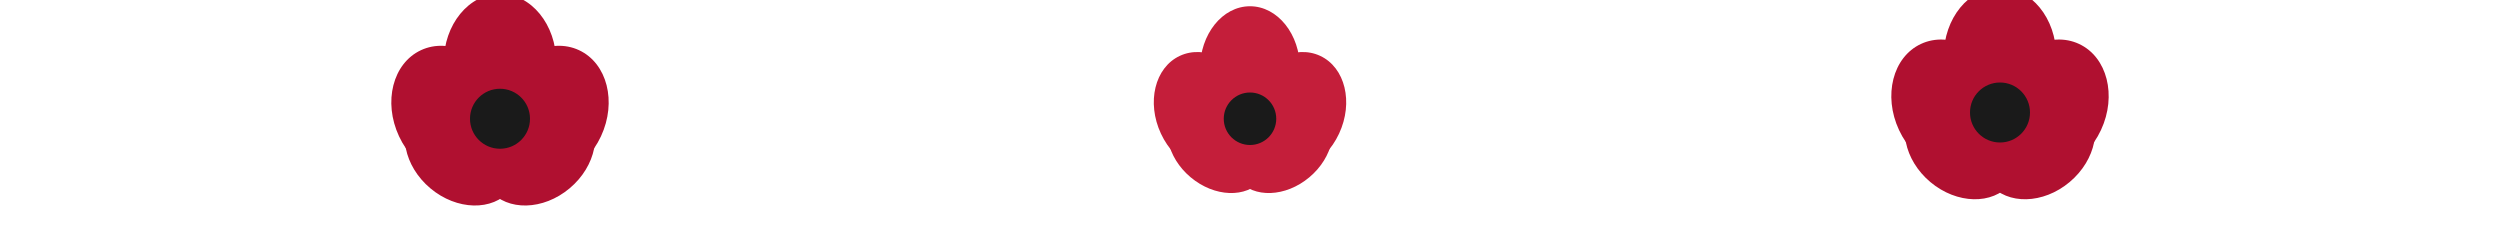
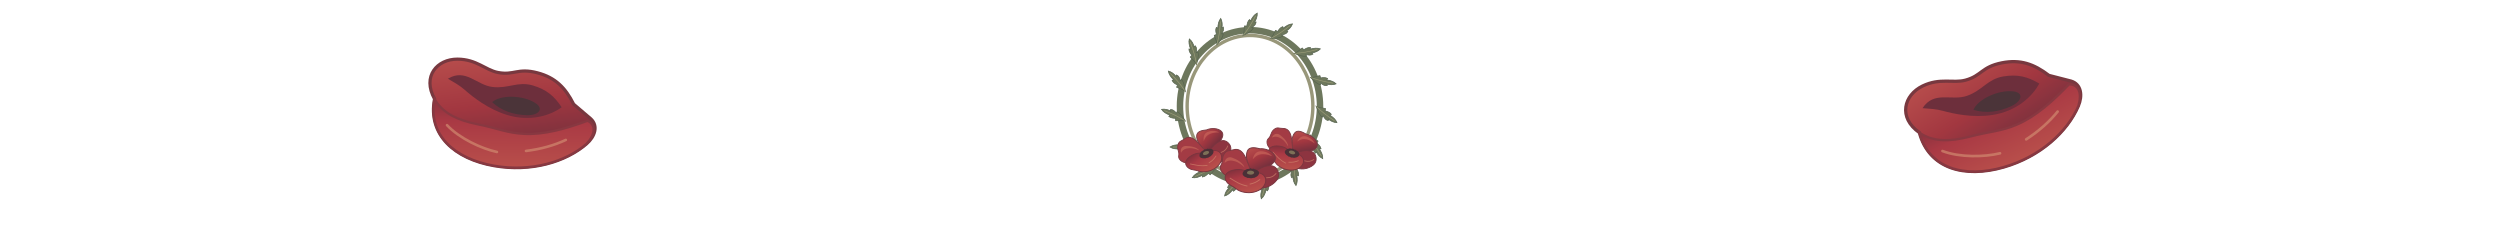
<svg xmlns="http://www.w3.org/2000/svg" viewBox="0 0 400 36" fill="none" aria-hidden="true">
-   <g transform="translate(80,5)">
-     <g fill="#b01030">
-       <ellipse cx="-8" cy="13" rx="9" ry="11" transform="rotate(-25 -8 13)" />
-       <ellipse cx="8" cy="13" rx="9" ry="11" transform="rotate(25 8 13)" />
-       <ellipse cx="0" cy="5" rx="9" ry="11" />
-       <ellipse cx="-6" cy="19" rx="8" ry="10" transform="rotate(-50 -6 19)" />
-       <ellipse cx="6" cy="19" rx="8" ry="10" transform="rotate(50 6 19)" />
+   <defs>
+     <linearGradient id="rem-upper-petal" x2=".62" y2="1">
+       <stop stop-color="#bb514e" />
+       <stop offset=".47" stop-color="#a23740" />
+       <stop offset="1" stop-color="#612d3c" />
+     </linearGradient>
+     <linearGradient id="rem-lower-petal" x2=".56" y2="1">
+       <stop stop-color="#762e3a" />
+       <stop offset=".42" stop-color="#a93944" />
+       <stop offset="1" stop-color="#b9504b" />
+     </linearGradient>
+   </defs>
+   <g transform="translate(81 19) rotate(13) scale(0.58)">
+     <path d="M-20.5-.87c-4.8-5.35-1.77-10.87 3.67-12.12 5.2-1.18 8.18 1.2 11.72 1.07 4.55-.17 4.99-2.53 10.66-2.36 5.1.16 8.41 2.25 11.67 6.19l5.51 2.86c2.5 1.43 2.23 4.51.39 7.02-4.48 6.1-13.11 11.03-23.45 11.58-11.08.6-19.81-4.17-20.17-14.24Z" fill="url(#rem-upper-petal)" stroke="#78383f" stroke-width=".89" />
+     <path d="M-18.17-7.14c4.12-4.0 8.11-.04 12.53-.55 4.4-.5 6.37-3.15 10.72-2.91 3.96.26 6.36 1.49 9.1 4.07-2.55 2.98-7.65 5.96-14.34 5.45-5.37-.41-10.15-2.68-12.82-4.12-1.62-.88-3.36-1.37-5.19-1.94Z" fill="#6d2f3c" />
+     <path d="M-4.82-3.58c1.66-2.49 7.8-3.89 11.73-2.43 2.72 1 1.56 3.12-1.52 3.76-3.65.76-7.13.42-10.21-1.33Z" fill="#4b3439" />
+     <path d="M-20.5-.87c3.05 3.36 7.62 4.29 13.08 4.13 5.83-.16 8.59.53 13.2-.31C11.07 2 16.46-.87 21.98-4.5c2.55.55 2.98 3.13 1.14 6.29-4.48 6.1-13.11 11.03-23.45 11.58-11.08.6-19.81-4.17-20.17-14.24Z" fill="url(#rem-lower-petal)" stroke="#883841" stroke-width=".64" />
+     <path d="M-15.52 5.4c4.11 2.77 10.67 4.17 15.07 4.11m7.76-2.08c3.88-1.42 7.18-3.22 10.01-5.43" stroke="#d18a70" stroke-opacity=".69" stroke-width=".72" stroke-linecap="round" />
+   </g>
+   <g transform="translate(200 17) rotate(0) scale(0.94)">
+     <ellipse rx="11.92" ry="12.95" stroke="#6d775d" stroke-width="1.1" />
+     <ellipse rx="10.7" ry="12.05" stroke="#98977a" stroke-width=".58" />
+     <g transform="translate(11.25 0.0) rotate(65) scale(0.18)">
+       <path d="M0 0c2.94-2.04 4.05-5.39 5.76-7.16l1.91 1.26c1.25-1.66 3.11-3.57 5.32-3.98l.26 1.59c3.03-1.98 6.09-3.28 9.21-3.06-1.46 2.77-3.84 4.71-6.58 6l1.28.73c-1.55 1.96-3.29 2.17-6.17 2.36l.78 1.38C7.7.88 4.57.08 0 0Z" fill="#6e785c" stroke="#56634f" stroke-width=".66" />
+       <path d="M.23-.13C7.16-2.66 12.29-5.35 19.66-9.87" stroke="#9d9d7a" stroke-width=".58" stroke-linecap="round" />
    </g>
-     <circle cx="0" cy="14" r="4.8" fill="#1a1a1a" />
+     <g transform="translate(10.27739 4.921513) rotate(89) scale(0.18)">
+       <path d="M0 0c2.94-2.04 4.05-5.39 5.76-7.16l1.91 1.26c1.25-1.66 3.11-3.57 5.32-3.98l.26 1.59c3.03-1.98 6.09-3.28 9.21-3.06-1.46 2.77-3.84 4.71-6.58 6l1.28.73c-1.55 1.96-3.29 2.17-6.17 2.36l.78 1.38C7.7.88 4.57.08 0 0Z" fill="#6e785c" stroke="#56634f" stroke-width=".66" />
+       <path d="M.23-.13C7.16-2.66 12.29-5.35 19.66-9.87" stroke="#9d9d7a" stroke-width=".58" stroke-linecap="round" />
+     </g>
+     <g transform="translate(7.527719 8.992052) rotate(113) scale(0.18)">
+       <path d="M0 0c2.94-2.04 4.05-5.39 5.76-7.16l1.91 1.26c1.25-1.66 3.11-3.57 5.32-3.98l.26 1.59c3.03-1.98 6.09-3.28 9.21-3.06-1.46 2.77-3.84 4.71-6.58 6l1.28.73c-1.55 1.96-3.29 2.17-6.17 2.36l.78 1.38C7.7.88 4.57.08 0 0Z" fill="#6e785c" stroke="#56634f" stroke-width=".66" />
+       <path d="M.23-.13C7.16-2.66 12.29-5.35 19.66-9.87" stroke="#9d9d7a" stroke-width=".58" stroke-linecap="round" />
+     </g>
+     <g transform="translate(3.476441 11.50778) rotate(137) scale(0.18)">
+       <path d="M0 0c2.94-2.04 4.05-5.39 5.76-7.16l1.91 1.26c1.25-1.66 3.11-3.57 5.32-3.98l.26 1.59c3.03-1.98 6.09-3.28 9.21-3.06-1.46 2.77-3.84 4.71-6.58 6l1.28.73c-1.55 1.96-3.29 2.17-6.17 2.36l.78 1.38C7.7.88 4.57.08 0 0Z" fill="#6e785c" stroke="#56634f" stroke-width=".66" />
+       <path d="M.23-.13C7.16-2.66 12.29-5.35 19.66-9.87" stroke="#9d9d7a" stroke-width=".58" stroke-linecap="round" />
+     </g>
+     <g transform="translate(-1.175945 12.03371) rotate(161) scale(0.18)">
+       <path d="M0 0c2.94-2.04 4.05-5.39 5.76-7.16l1.91 1.26c1.25-1.66 3.11-3.57 5.32-3.98l.26 1.59c3.03-1.98 6.09-3.28 9.21-3.06-1.46 2.77-3.84 4.71-6.58 6l1.28.73c-1.55 1.96-3.29 2.17-6.17 2.36l.78 1.38C7.7.88 4.57.08 0 0Z" fill="#6e785c" stroke="#56634f" stroke-width=".66" />
+       <path d="M.23-.13C7.16-2.66 12.29-5.35 19.66-9.87" stroke="#9d9d7a" stroke-width=".58" stroke-linecap="round" />
+     </g>
+     <g transform="translate(-5.625 10.47891) rotate(185) scale(0.18)">
+       <path d="M0 0c2.94-2.04 4.05-5.39 5.76-7.16l1.91 1.26c1.25-1.66 3.11-3.57 5.32-3.98l.26 1.59c3.03-1.98 6.09-3.28 9.21-3.06-1.46 2.77-3.84 4.71-6.58 6l1.28.73c-1.55 1.96-3.29 2.17-6.17 2.36l.78 1.38C7.7.88 4.57.08 0 0Z" fill="#6e785c" stroke="#56634f" stroke-width=".66" />
+       <path d="M.23-.13C7.16-2.66 12.29-5.35 19.66-9.87" stroke="#9d9d7a" stroke-width=".58" stroke-linecap="round" />
+     </g>
+     <g transform="translate(-9.101441 7.112202) rotate(209) scale(0.18)">
+       <path d="M0 0c2.94-2.04 4.05-5.39 5.76-7.16l1.91 1.26c1.25-1.66 3.11-3.57 5.32-3.98l.26 1.59c3.03-1.98 6.09-3.28 9.21-3.06-1.46 2.77-3.84 4.71-6.58 6l1.28.73c-1.55 1.96-3.29 2.17-6.17 2.36l.78 1.38C7.7.88 4.57.08 0 0Z" fill="#6e785c" stroke="#56634f" stroke-width=".66" />
+       <path d="M.23-.13C7.16-2.66 12.29-5.35 19.66-9.87" stroke="#9d9d7a" stroke-width=".58" stroke-linecap="round" />
+     </g>
+     <g transform="translate(-11.00416 2.515731) rotate(233) scale(0.18)">
+       <path d="M0 0c2.94-2.04 4.05-5.39 5.76-7.16l1.91 1.26c1.25-1.66 3.11-3.57 5.32-3.98l.26 1.59c3.03-1.98 6.09-3.28 9.21-3.06-1.46 2.77-3.84 4.71-6.58 6l1.28.73c-1.55 1.96-3.29 2.17-6.17 2.36l.78 1.38C7.7.88 4.57.08 0 0Z" fill="#6e785c" stroke="#56634f" stroke-width=".66" />
+       <path d="M.23-.13C7.16-2.66 12.29-5.35 19.66-9.87" stroke="#9d9d7a" stroke-width=".58" stroke-linecap="round" />
+     </g>
+     <g transform="translate(-11.00416 -2.515731) rotate(257) scale(0.18)">
+       <path d="M0 0c2.94-2.04 4.05-5.39 5.76-7.16l1.91 1.26c1.25-1.66 3.11-3.57 5.32-3.98l.26 1.59c3.03-1.98 6.09-3.28 9.21-3.06-1.46 2.77-3.84 4.71-6.58 6l1.28.73c-1.55 1.96-3.29 2.17-6.17 2.36l.78 1.38C7.7.88 4.57.08 0 0Z" fill="#6e785c" stroke="#56634f" stroke-width=".66" />
+       <path d="M.23-.13C7.16-2.66 12.29-5.35 19.66-9.87" stroke="#9d9d7a" stroke-width=".58" stroke-linecap="round" />
+     </g>
+     <g transform="translate(-9.101441 -7.112202) rotate(281) scale(0.18)">
+       <path d="M0 0c2.94-2.04 4.05-5.39 5.76-7.16l1.91 1.26c1.25-1.66 3.11-3.57 5.32-3.98l.26 1.59c3.03-1.98 6.09-3.28 9.21-3.06-1.46 2.77-3.84 4.71-6.58 6l1.28.73c-1.55 1.96-3.29 2.17-6.17 2.36l.78 1.38C7.7.88 4.57.08 0 0Z" fill="#6e785c" stroke="#56634f" stroke-width=".66" />
+       <path d="M.23-.13C7.16-2.66 12.29-5.35 19.66-9.87" stroke="#9d9d7a" stroke-width=".58" stroke-linecap="round" />
+     </g>
+     <g transform="translate(-5.625 -10.47891) rotate(305) scale(0.18)">
+       <path d="M0 0c2.94-2.04 4.05-5.39 5.76-7.16l1.91 1.26c1.25-1.66 3.11-3.57 5.32-3.98l.26 1.59c3.03-1.98 6.09-3.28 9.21-3.06-1.46 2.77-3.84 4.71-6.58 6l1.28.73c-1.55 1.96-3.29 2.17-6.17 2.36l.78 1.38C7.7.88 4.57.08 0 0Z" fill="#6e785c" stroke="#56634f" stroke-width=".66" />
+       <path d="M.23-.13C7.16-2.66 12.29-5.35 19.66-9.87" stroke="#9d9d7a" stroke-width=".58" stroke-linecap="round" />
+     </g>
+     <g transform="translate(-1.175945 -12.03371) rotate(329) scale(0.18)">
+       <path d="M0 0c2.94-2.04 4.05-5.39 5.76-7.16l1.91 1.26c1.25-1.66 3.11-3.57 5.32-3.98l.26 1.59c3.03-1.98 6.09-3.28 9.21-3.06-1.46 2.77-3.84 4.71-6.58 6l1.28.73c-1.55 1.96-3.29 2.17-6.17 2.36l.78 1.38C7.7.88 4.57.08 0 0Z" fill="#6e785c" stroke="#56634f" stroke-width=".66" />
+       <path d="M.23-.13C7.16-2.66 12.29-5.35 19.66-9.87" stroke="#9d9d7a" stroke-width=".58" stroke-linecap="round" />
+     </g>
+     <g transform="translate(3.476441 -11.50778) rotate(353) scale(0.18)">
+       <path d="M0 0c2.94-2.04 4.05-5.39 5.76-7.16l1.91 1.26c1.25-1.66 3.11-3.57 5.32-3.98l.26 1.59c3.03-1.98 6.09-3.28 9.21-3.06-1.46 2.77-3.84 4.71-6.58 6l1.28.73c-1.55 1.96-3.29 2.17-6.17 2.36l.78 1.38C7.7.88 4.57.08 0 0Z" fill="#6e785c" stroke="#56634f" stroke-width=".66" />
+       <path d="M.23-.13C7.16-2.66 12.29-5.35 19.66-9.87" stroke="#9d9d7a" stroke-width=".58" stroke-linecap="round" />
+     </g>
+     <g transform="translate(7.527719 -8.992052) rotate(377) scale(0.18)">
+       <path d="M0 0c2.94-2.04 4.05-5.39 5.76-7.16l1.91 1.26c1.25-1.66 3.11-3.57 5.32-3.98l.26 1.59c3.03-1.98 6.09-3.28 9.21-3.06-1.46 2.77-3.84 4.71-6.58 6l1.28.73c-1.55 1.96-3.29 2.17-6.17 2.36l.78 1.38C7.7.88 4.57.08 0 0Z" fill="#6e785c" stroke="#56634f" stroke-width=".66" />
+       <path d="M.23-.13C7.16-2.66 12.29-5.35 19.66-9.87" stroke="#9d9d7a" stroke-width=".58" stroke-linecap="round" />
+     </g>
+     <g transform="translate(10.27739 -4.921513) rotate(401) scale(0.18)">
+       <path d="M0 0c2.94-2.04 4.05-5.39 5.76-7.16l1.91 1.26c1.25-1.66 3.11-3.57 5.32-3.98l.26 1.59c3.03-1.98 6.09-3.28 9.21-3.06-1.46 2.77-3.84 4.71-6.58 6l1.28.73c-1.55 1.96-3.29 2.17-6.17 2.36l.78 1.38C7.7.88 4.57.08 0 0Z" fill="#6e785c" stroke="#56634f" stroke-width=".66" />
+       <path d="M.23-.13C7.16-2.66 12.29-5.35 19.66-9.87" stroke="#9d9d7a" stroke-width=".58" stroke-linecap="round" />
+     </g>
+     <g transform="translate(-7.6 7.9) rotate(-18) scale(0.18)">
+       <path d="M-.36-3.25c-2.24-4.02-4.1-9.95-2.56-14.32 1.58-4.48 7.21-3.22 10.75-2.51 4.12-.61 10.7 1.51 12.75 5.45 2.67 5.13-4.48 9.38-10.05 12.57L1.16.73Z" fill="url(#rem-upper-petal)" stroke="#783941" stroke-width=".88" />
+       <path d="M1.45.24C-2.9-8.16-5.69-21.61-15-18.35c-3.22 1.13-5.13.02-7.35 3.38-2.37 3.57-.56 6.43-2.42 9.8-2.24 4.06 2.83 9.42 8.02 9.46L-.53 2.65Z" fill="#a33b44" stroke="#7f3840" stroke-width=".89" />
+       <path d="M-15.64-11.72c-3.5-1.13-6.32 1.46-6.21 4.71 2.28-2.26 4.99-2.7 8.72-1.75 2.85.72 5.58 2.57 8.37 5.04-1.53-4.05-6.93-6.73-10.88-8Z" fill="#c36358" opacity=".77" />
+       <path d="M7.87-17.96c4.21-.48 8.18 1.26 10.47 3.78-4.32-1.41-7.55-1.88-10.78-.95-2.07.59-4.18 2.32-5.61 4.25.52-3.56 2.35-6.67 5.92-7.08Z" fill="#ce6a5d" opacity=".60" />
+       <path d="M1.2.93c5.16-2.41 8.28-5.85 13.89-6.81 4.85-.82 7.64 1.4 8.96 5.2 1.16 3.32-.28 6.09-2.35 8.31-3.27 3.5-7.91 6.05-14.14 5.42-7.83-.79-9.25-6.06-6.36-12.12Z" fill="#8d3440" stroke="#78343e" stroke-width=".84" />
+       <path d="M.37 1.21c-5.34-2.92-9.34-4.01-15.56-2.09-5.58 1.72-7.53 5.94-4.11 10.17 2.18 2.7 5.14 3.04 7.89 5.25 3.7 2.98 10.54 3.77 15.43 2.35 6.29-1.83 9.16-5.5 9.59-9.38.51-4.64-3.67-7.66-8.21-7.08Z" fill="url(#rem-lower-petal)" stroke="#7a343e" stroke-width=".85" />
+       <path d="M-16.75 5.8c5.1 2.77 8.06 5.03 14.65 6.16m10.67-5.83c-2.68 2.12-4.73 3.26-8.14 4.09m13.83-5.84c3.66-.15 5.98-1.44 7.87-3.87" stroke="#d18a70" stroke-opacity=".64" stroke-width=".79" stroke-linecap="round" />
+       <path d="M-6.16.9C-4.88-3.42 2.75-3.8 6.47-1.55 9.55.31 6.98 4.52 2.05 5.08c-4.94.57-9.19-1.63-8.21-4.18Z" fill="#4b3037" />
+       <g transform="translate(0.65 1.05) rotate(-6) scale(0.91)">
+         <ellipse cx="5.70" cy="0.00" rx=".91" ry=".64" fill="#483239" transform="rotate(0 5.70 0.00)" />
+         <ellipse cx="4.94" cy="1.92" rx=".91" ry=".64" fill="#483239" transform="rotate(30 4.94 1.92)" />
+         <ellipse cx="2.85" cy="3.33" rx=".91" ry=".64" fill="#483239" transform="rotate(60 2.85 3.33)" />
+         <ellipse cx="0.00" cy="3.85" rx=".91" ry=".64" fill="#483239" transform="rotate(90 0.00 3.85)" />
+         <ellipse cx="-2.85" cy="3.33" rx=".91" ry=".64" fill="#483239" transform="rotate(120 -2.85 3.33)" />
+         <ellipse cx="-4.94" cy="1.92" rx=".91" ry=".64" fill="#483239" transform="rotate(150 -4.94 1.92)" />
+         <ellipse cx="-5.70" cy="0.00" rx=".91" ry=".64" fill="#483239" transform="rotate(180 -5.70 0.00)" />
+         <ellipse cx="-4.94" cy="-1.93" rx=".91" ry=".64" fill="#483239" transform="rotate(210 -4.94 -1.93)" />
+         <ellipse cx="-2.85" cy="-3.33" rx=".91" ry=".64" fill="#483239" transform="rotate(240 -2.85 -3.33)" />
+         <ellipse cx="-0.00" cy="-3.85" rx=".91" ry=".64" fill="#483239" transform="rotate(270 -0.00 -3.85)" />
+         <ellipse cx="2.85" cy="-3.33" rx=".91" ry=".64" fill="#483239" transform="rotate(300 2.85 -3.33)" />
+         <ellipse cx="4.94" cy="-1.93" rx=".91" ry=".64" fill="#483239" transform="rotate(330 4.94 -1.93)" />
+       </g>
+       <path d="M-2.42.22C-1.8-1.33 1.56-1.72 3.12-.41c1.18 1-.3 2.53-2.38 2.58C-1.2 2.21-2.97 1.61-2.42.22Z" fill="#7d7057" />
+     </g>
+     <g transform="translate(7.1 7.75) rotate(18) scale(0.18)">
+       <path d="M-.36-3.25c-2.24-4.02-4.1-9.95-2.56-14.32 1.58-4.48 7.21-3.22 10.75-2.51 4.12-.61 10.7 1.51 12.75 5.45 2.67 5.13-4.48 9.38-10.05 12.57L1.16.73Z" fill="url(#rem-upper-petal)" stroke="#783941" stroke-width=".88" />
+       <path d="M1.45.24C-2.9-8.16-5.69-21.61-15-18.35c-3.22 1.13-5.13.02-7.35 3.38-2.37 3.57-.56 6.43-2.42 9.8-2.24 4.06 2.83 9.42 8.02 9.46L-.53 2.65Z" fill="#a33b44" stroke="#7f3840" stroke-width=".89" />
+       <path d="M-15.64-11.72c-3.5-1.13-6.32 1.46-6.21 4.71 2.28-2.26 4.99-2.7 8.72-1.75 2.85.72 5.58 2.57 8.37 5.04-1.53-4.05-6.93-6.73-10.88-8Z" fill="#c36358" opacity=".77" />
+       <path d="M7.87-17.96c4.21-.48 8.18 1.26 10.47 3.78-4.32-1.41-7.55-1.88-10.78-.95-2.07.59-4.18 2.32-5.61 4.25.52-3.56 2.35-6.67 5.92-7.08Z" fill="#ce6a5d" opacity=".60" />
+       <path d="M1.2.93c5.16-2.41 8.28-5.85 13.89-6.81 4.85-.82 7.64 1.4 8.96 5.2 1.16 3.32-.28 6.09-2.35 8.31-3.27 3.5-7.91 6.05-14.14 5.42-7.83-.79-9.25-6.06-6.36-12.12Z" fill="#8d3440" stroke="#78343e" stroke-width=".84" />
+       <path d="M.37 1.21c-5.34-2.92-9.34-4.01-15.56-2.09-5.58 1.72-7.53 5.94-4.11 10.17 2.18 2.7 5.14 3.04 7.89 5.25 3.7 2.98 10.54 3.77 15.43 2.35 6.29-1.83 9.16-5.5 9.59-9.38.51-4.64-3.67-7.66-8.21-7.08Z" fill="url(#rem-lower-petal)" stroke="#7a343e" stroke-width=".85" />
+       <path d="M-16.75 5.8c5.1 2.77 8.06 5.03 14.65 6.16m10.67-5.83c-2.68 2.12-4.73 3.26-8.14 4.09m13.83-5.84c3.66-.15 5.98-1.44 7.87-3.87" stroke="#d18a70" stroke-opacity=".64" stroke-width=".79" stroke-linecap="round" />
+       <path d="M-6.16.9C-4.88-3.42 2.75-3.8 6.47-1.55 9.55.31 6.98 4.52 2.05 5.08c-4.94.57-9.19-1.63-8.21-4.18Z" fill="#4b3037" />
+       <g transform="translate(0.65 1.05) rotate(-6) scale(0.91)">
+         <ellipse cx="5.70" cy="0.00" rx=".91" ry=".64" fill="#483239" transform="rotate(0 5.70 0.00)" />
+         <ellipse cx="4.94" cy="1.92" rx=".91" ry=".64" fill="#483239" transform="rotate(30 4.94 1.92)" />
+         <ellipse cx="2.85" cy="3.33" rx=".91" ry=".64" fill="#483239" transform="rotate(60 2.85 3.33)" />
+         <ellipse cx="0.00" cy="3.85" rx=".91" ry=".64" fill="#483239" transform="rotate(90 0.00 3.85)" />
+         <ellipse cx="-2.85" cy="3.33" rx=".91" ry=".64" fill="#483239" transform="rotate(120 -2.85 3.33)" />
+         <ellipse cx="-4.94" cy="1.92" rx=".91" ry=".64" fill="#483239" transform="rotate(150 -4.94 1.92)" />
+         <ellipse cx="-5.70" cy="0.00" rx=".91" ry=".64" fill="#483239" transform="rotate(180 -5.70 0.00)" />
+         <ellipse cx="-4.94" cy="-1.93" rx=".91" ry=".64" fill="#483239" transform="rotate(210 -4.94 -1.93)" />
+         <ellipse cx="-2.85" cy="-3.33" rx=".91" ry=".64" fill="#483239" transform="rotate(240 -2.85 -3.33)" />
+         <ellipse cx="-0.00" cy="-3.85" rx=".91" ry=".64" fill="#483239" transform="rotate(270 -0.00 -3.85)" />
+         <ellipse cx="2.85" cy="-3.33" rx=".91" ry=".64" fill="#483239" transform="rotate(300 2.85 -3.33)" />
+         <ellipse cx="4.94" cy="-1.93" rx=".91" ry=".64" fill="#483239" transform="rotate(330 4.94 -1.93)" />
+       </g>
+       <path d="M-2.42.22C-1.8-1.33 1.56-1.72 3.12-.41c1.18 1-.3 2.53-2.38 2.58C-1.2 2.21-2.97 1.61-2.42.22Z" fill="#7d7057" />
+     </g>
+     <g transform="translate(0 11.2) rotate(2) scale(0.2)">
+       <path d="M-.36-3.25c-2.24-4.02-4.1-9.95-2.56-14.32 1.58-4.48 7.21-3.22 10.75-2.51 4.12-.61 10.7 1.51 12.75 5.45 2.67 5.13-4.48 9.38-10.05 12.57L1.16.73Z" fill="url(#rem-upper-petal)" stroke="#783941" stroke-width=".88" />
+       <path d="M1.45.24C-2.9-8.16-5.69-21.61-15-18.35c-3.22 1.13-5.13.02-7.35 3.38-2.37 3.57-.56 6.43-2.42 9.8-2.24 4.06 2.83 9.42 8.02 9.46L-.53 2.65Z" fill="#a33b44" stroke="#7f3840" stroke-width=".89" />
+       <path d="M-15.64-11.72c-3.5-1.13-6.32 1.46-6.21 4.71 2.28-2.26 4.99-2.7 8.72-1.75 2.85.72 5.58 2.57 8.37 5.04-1.53-4.05-6.93-6.73-10.88-8Z" fill="#c36358" opacity=".77" />
+       <path d="M7.87-17.96c4.21-.48 8.18 1.26 10.47 3.78-4.32-1.41-7.55-1.88-10.78-.95-2.07.59-4.18 2.32-5.61 4.25.52-3.56 2.35-6.67 5.92-7.08Z" fill="#ce6a5d" opacity=".60" />
+       <path d="M1.2.93c5.16-2.41 8.28-5.85 13.89-6.81 4.85-.82 7.64 1.4 8.96 5.2 1.16 3.32-.28 6.09-2.35 8.31-3.27 3.5-7.91 6.05-14.14 5.42-7.83-.79-9.25-6.06-6.36-12.12Z" fill="#8d3440" stroke="#78343e" stroke-width=".84" />
+       <path d="M.37 1.21c-5.34-2.92-9.34-4.01-15.56-2.09-5.58 1.72-7.53 5.94-4.11 10.17 2.18 2.7 5.14 3.04 7.89 5.25 3.7 2.98 10.54 3.77 15.43 2.35 6.29-1.83 9.16-5.5 9.59-9.38.51-4.64-3.67-7.66-8.21-7.08Z" fill="url(#rem-lower-petal)" stroke="#7a343e" stroke-width=".85" />
+       <path d="M-16.75 5.8c5.1 2.77 8.06 5.03 14.65 6.16m10.67-5.83c-2.68 2.12-4.73 3.26-8.14 4.09m13.83-5.84c3.66-.15 5.98-1.44 7.87-3.87" stroke="#d18a70" stroke-opacity=".64" stroke-width=".79" stroke-linecap="round" />
+       <path d="M-6.16.9C-4.88-3.42 2.75-3.8 6.47-1.55 9.55.31 6.98 4.52 2.05 5.08c-4.94.57-9.19-1.63-8.21-4.18Z" fill="#4b3037" />
+       <g transform="translate(0.65 1.05) rotate(-6) scale(0.91)">
+         <ellipse cx="5.70" cy="0.00" rx=".91" ry=".64" fill="#483239" transform="rotate(0 5.70 0.00)" />
+         <ellipse cx="4.94" cy="1.92" rx=".91" ry=".64" fill="#483239" transform="rotate(30 4.94 1.92)" />
+         <ellipse cx="2.85" cy="3.33" rx=".91" ry=".64" fill="#483239" transform="rotate(60 2.85 3.33)" />
+         <ellipse cx="0.00" cy="3.85" rx=".91" ry=".64" fill="#483239" transform="rotate(90 0.00 3.85)" />
+         <ellipse cx="-2.85" cy="3.33" rx=".91" ry=".64" fill="#483239" transform="rotate(120 -2.85 3.33)" />
+         <ellipse cx="-4.94" cy="1.92" rx=".91" ry=".64" fill="#483239" transform="rotate(150 -4.94 1.92)" />
+         <ellipse cx="-5.70" cy="0.00" rx=".91" ry=".64" fill="#483239" transform="rotate(180 -5.70 0.00)" />
+         <ellipse cx="-4.94" cy="-1.93" rx=".91" ry=".64" fill="#483239" transform="rotate(210 -4.94 -1.93)" />
+         <ellipse cx="-2.85" cy="-3.33" rx=".91" ry=".64" fill="#483239" transform="rotate(240 -2.85 -3.33)" />
+         <ellipse cx="-0.00" cy="-3.85" rx=".91" ry=".64" fill="#483239" transform="rotate(270 -0.00 -3.85)" />
+         <ellipse cx="2.85" cy="-3.33" rx=".91" ry=".64" fill="#483239" transform="rotate(300 2.85 -3.33)" />
+         <ellipse cx="4.94" cy="-1.93" rx=".91" ry=".64" fill="#483239" transform="rotate(330 4.94 -1.93)" />
+       </g>
+       <path d="M-2.42.22C-1.8-1.33 1.56-1.72 3.12-.41c1.18 1-.3 2.53-2.38 2.58C-1.2 2.21-2.97 1.61-2.42.22Z" fill="#7d7057" />
+     </g>
  </g>
-   <g transform="translate(200,6)">
-     <g fill="#c41e3a">
-       <ellipse cx="-7" cy="12" rx="8" ry="10" transform="rotate(-25 -7 12)" />
-       <ellipse cx="7" cy="12" rx="8" ry="10" transform="rotate(25 7 12)" />
-       <ellipse cx="0" cy="5" rx="8" ry="10" />
-       <ellipse cx="-5" cy="17" rx="7" ry="9" transform="rotate(-50 -5 17)" />
-       <ellipse cx="5" cy="17" rx="7" ry="9" transform="rotate(50 5 17)" />
-     </g>
-     <circle cx="0" cy="13" r="4.2" fill="#1a1a1a" />
-   </g>
-   <g transform="translate(320,4)">
-     <g fill="#b01030">
-       <ellipse cx="-8" cy="13" rx="9" ry="11" transform="rotate(-25 -8 13)" />
-       <ellipse cx="8" cy="13" rx="9" ry="11" transform="rotate(25 8 13)" />
-       <ellipse cx="0" cy="5" rx="9" ry="11" />
-       <ellipse cx="-6" cy="19" rx="8" ry="10" transform="rotate(-50 -6 19)" />
-       <ellipse cx="6" cy="19" rx="8" ry="10" transform="rotate(50 6 19)" />
-     </g>
-     <circle cx="0" cy="14" r="4.8" fill="#1a1a1a" />
+   <g transform="translate(319 19) rotate(-13) scale(0.59)">
+     <path d="M-20.5-.87c-4.8-5.35-1.77-10.87 3.67-12.12 5.2-1.18 8.18 1.2 11.72 1.07 4.55-.17 4.99-2.53 10.66-2.36 5.1.16 8.41 2.25 11.67 6.19l5.51 2.86c2.5 1.43 2.23 4.51.39 7.02-4.48 6.1-13.11 11.03-23.45 11.58-11.08.6-19.81-4.17-20.17-14.24Z" fill="url(#rem-upper-petal)" stroke="#78383f" stroke-width=".89" />
+     <path d="M-18.17-7.14c4.12-4.0 8.11-.04 12.53-.55 4.4-.5 6.37-3.15 10.72-2.91 3.96.26 6.36 1.49 9.1 4.07-2.55 2.98-7.65 5.96-14.34 5.45-5.37-.41-10.15-2.68-12.82-4.12-1.62-.88-3.36-1.37-5.19-1.94Z" fill="#6d2f3c" />
+     <path d="M-4.82-3.58c1.66-2.49 7.8-3.89 11.73-2.43 2.72 1 1.56 3.12-1.52 3.76-3.65.76-7.13.42-10.21-1.33Z" fill="#4b3439" />
+     <path d="M-20.5-.87c3.05 3.36 7.62 4.29 13.08 4.13 5.83-.16 8.59.53 13.2-.31C11.07 2 16.46-.87 21.98-4.5c2.55.55 2.98 3.13 1.14 6.29-4.48 6.1-13.11 11.03-23.45 11.58-11.08.6-19.81-4.17-20.17-14.24Z" fill="url(#rem-lower-petal)" stroke="#883841" stroke-width=".64" />
+     <path d="M-15.52 5.4c4.11 2.77 10.67 4.17 15.07 4.11m7.76-2.08c3.88-1.42 7.18-3.22 10.01-5.43" stroke="#d18a70" stroke-opacity=".69" stroke-width=".72" stroke-linecap="round" />
  </g>
</svg>
